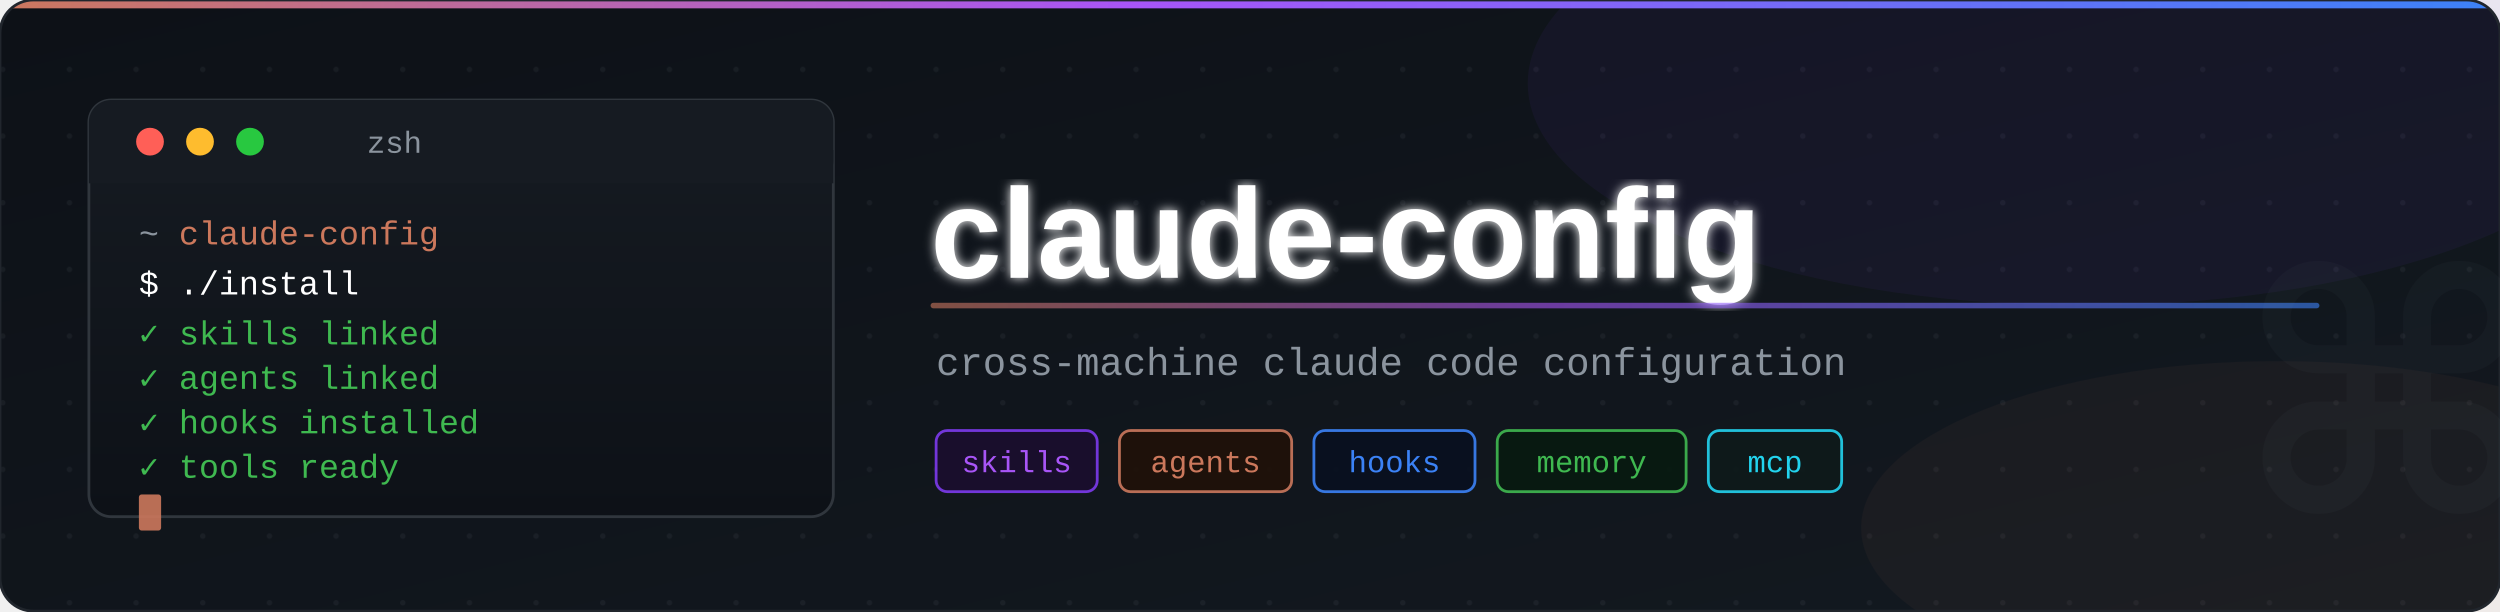
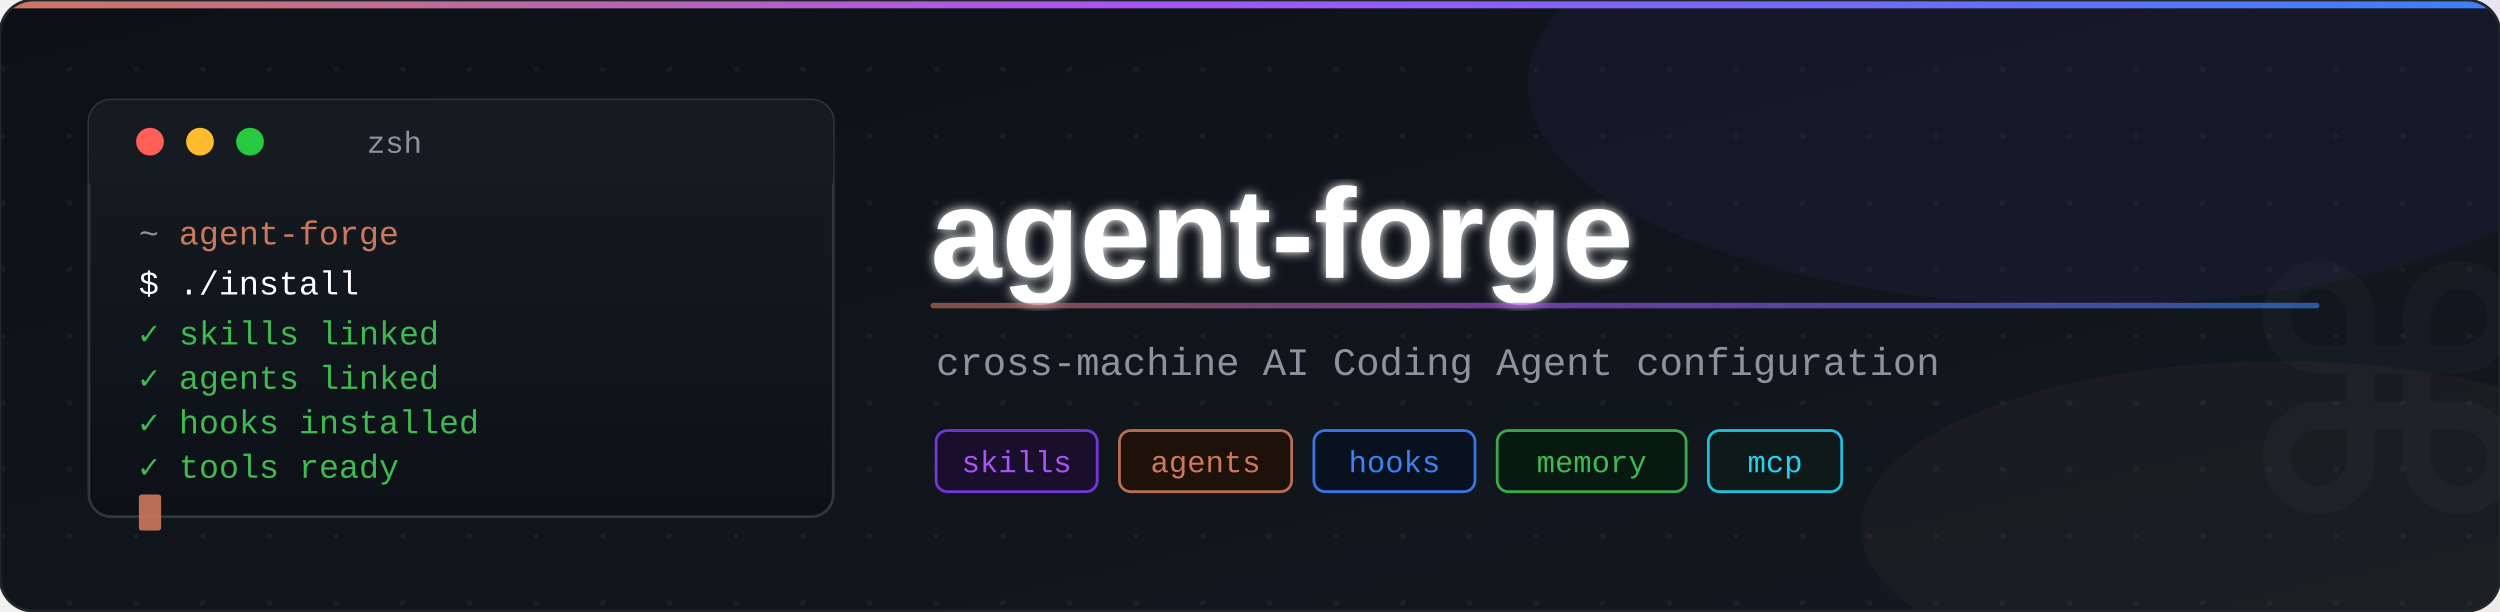
<svg xmlns="http://www.w3.org/2000/svg" viewBox="0 0 900 220" width="900" height="220">
  <defs>
    <linearGradient id="bgGrad" x1="0%" y1="0%" x2="100%" y2="100%">
      <stop offset="0%" stop-color="#0d1117" />
      <stop offset="100%" stop-color="#131920" />
    </linearGradient>
    <linearGradient id="accentGrad" x1="0%" y1="0%" x2="100%" y2="0%">
      <stop offset="0%" stop-color="#CC785C" />
      <stop offset="45%" stop-color="#a855f7" />
      <stop offset="100%" stop-color="#3b82f6" />
    </linearGradient>
    <linearGradient id="termGrad" x1="0%" y1="0%" x2="0%" y2="100%">
      <stop offset="0%" stop-color="#161b22" />
      <stop offset="100%" stop-color="#0d1117" />
    </linearGradient>
    <filter id="glow" x="-20%" y="-20%" width="140%" height="140%">
      <feGaussianBlur stdDeviation="6" result="blur" />
      <feMerge>
        <feMergeNode in="blur" />
        <feMergeNode in="SourceGraphic" />
      </feMerge>
    </filter>
    <filter id="subtleGlow" x="-5%" y="-5%" width="110%" height="110%">
      <feGaussianBlur stdDeviation="2" result="blur" />
      <feMerge>
        <feMergeNode in="blur" />
        <feMergeNode in="SourceGraphic" />
      </feMerge>
    </filter>
    <clipPath id="outerClip">
      <rect width="900" height="220" rx="12" />
    </clipPath>
  </defs>
  <rect width="900" height="220" fill="url(#bgGrad)" rx="12" />
  <g opacity="0.08" clip-path="url(#outerClip)">
    <pattern id="dots" x="0" y="0" width="24" height="24" patternUnits="userSpaceOnUse">
      <circle cx="1" cy="1" r="1" fill="#8b949e" />
    </pattern>
    <rect width="900" height="220" fill="url(#dots)" />
  </g>
  <ellipse cx="750" cy="30" rx="200" ry="80" fill="#7c3aed" opacity="0.06" />
  <ellipse cx="820" cy="190" rx="150" ry="60" fill="#CC785C" opacity="0.05" />
  <rect y="0" width="900" height="3" fill="url(#accentGrad)" clip-path="url(#outerClip)" />
  <rect width="900" height="220" fill="none" stroke="#21262d" stroke-width="1" rx="12" />
  <rect x="32" y="36" width="268" height="150" fill="url(#termGrad)" rx="8" stroke="#30363d" stroke-width="1" />
  <rect x="32" y="36" width="268" height="30" fill="#161b22" rx="8" />
  <rect x="32" y="54" width="268" height="12" fill="#161b22" />
  <circle cx="54" cy="51" r="5" fill="#ff5f57" />
  <circle cx="72" cy="51" r="5" fill="#febc2e" />
  <circle cx="90" cy="51" r="5" fill="#28c840" />
  <text x="142" y="55" font-family="'SF Mono', 'Courier New', monospace" font-size="11" fill="#8b949e" text-anchor="middle">zsh</text>
-   <text x="50" y="88" font-family="'SF Mono', 'Courier New', monospace" font-size="12" fill="#8b949e">~  <tspan fill="#CC785C">claude-config</tspan>
+   <text x="50" y="88" font-family="'SF Mono', 'Courier New', monospace" font-size="12" fill="#8b949e">~  <tspan fill="#CC785C">agent-forge</tspan>
  </text>
  <text x="50" y="106" font-family="'SF Mono', 'Courier New', monospace" font-size="12" fill="#ffffff">$ ./install</text>
  <text x="50" y="124" font-family="'SF Mono', 'Courier New', monospace" font-size="12" fill="#3fb950">✓ skills linked</text>
  <text x="50" y="140" font-family="'SF Mono', 'Courier New', monospace" font-size="12" fill="#3fb950">✓ agents linked</text>
  <text x="50" y="156" font-family="'SF Mono', 'Courier New', monospace" font-size="12" fill="#3fb950">✓ hooks installed</text>
  <text x="50" y="172" font-family="'SF Mono', 'Courier New', monospace" font-size="12" fill="#3fb950">✓ tools ready</text>
  <rect x="50" y="178" width="8" height="13" fill="#CC785C" opacity="0.9" rx="1" />
-   <text x="335" y="100" font-family="'SF Pro Display', 'Segoe UI', Arial, sans-serif" font-size="46" font-weight="800" fill="#ffffff" filter="url(#subtleGlow)">claude-config</text>
+   <text x="335" y="100" font-family="'SF Pro Display', 'Segoe UI', Arial, sans-serif" font-size="46" font-weight="800" fill="#ffffff" filter="url(#subtleGlow)">agent-forge</text>
  <rect x="335" y="109" width="500" height="2" fill="url(#accentGrad)" opacity="0.6" rx="1" />
-   <text x="337" y="135" font-family="'SF Mono', 'Courier New', monospace" font-size="14" fill="#8b949e">cross-machine claude code configuration</text>
+   <text x="337" y="135" font-family="'SF Mono', 'Courier New', monospace" font-size="14" fill="#8b949e">cross-machine AI Coding Agent configuration</text>
  <g font-family="'SF Mono', 'Courier New', monospace" font-size="11">
    <rect x="337" y="155" width="58" height="22" fill="#1a0d2e" rx="4" stroke="#7c3aed" stroke-width="1" opacity="0.9" />
    <text x="366" y="170" fill="#a855f7" text-anchor="middle">skills</text>
    <rect x="403" y="155" width="62" height="22" fill="#1f1108" rx="4" stroke="#CC785C" stroke-width="1" opacity="0.9" />
    <text x="434" y="170" fill="#CC785C" text-anchor="middle">agents</text>
    <rect x="473" y="155" width="58" height="22" fill="#08101f" rx="4" stroke="#3b82f6" stroke-width="1" opacity="0.9" />
    <text x="502" y="170" fill="#3b82f6" text-anchor="middle">hooks</text>
    <rect x="539" y="155" width="68" height="22" fill="#071a10" rx="4" stroke="#3fb950" stroke-width="1" opacity="0.9" />
    <text x="573" y="170" fill="#3fb950" text-anchor="middle">memory</text>
    <rect x="615" y="155" width="48" height="22" fill="#0d1a1a" rx="4" stroke="#22d3ee" stroke-width="1" opacity="0.9" />
    <text x="639" y="170" fill="#22d3ee" text-anchor="middle">mcp</text>
  </g>
  <text x="860" y="185" font-family="Arial, sans-serif" font-size="120" font-weight="900" fill="#8b949e" opacity="0.04" text-anchor="middle">⌘</text>
</svg>
